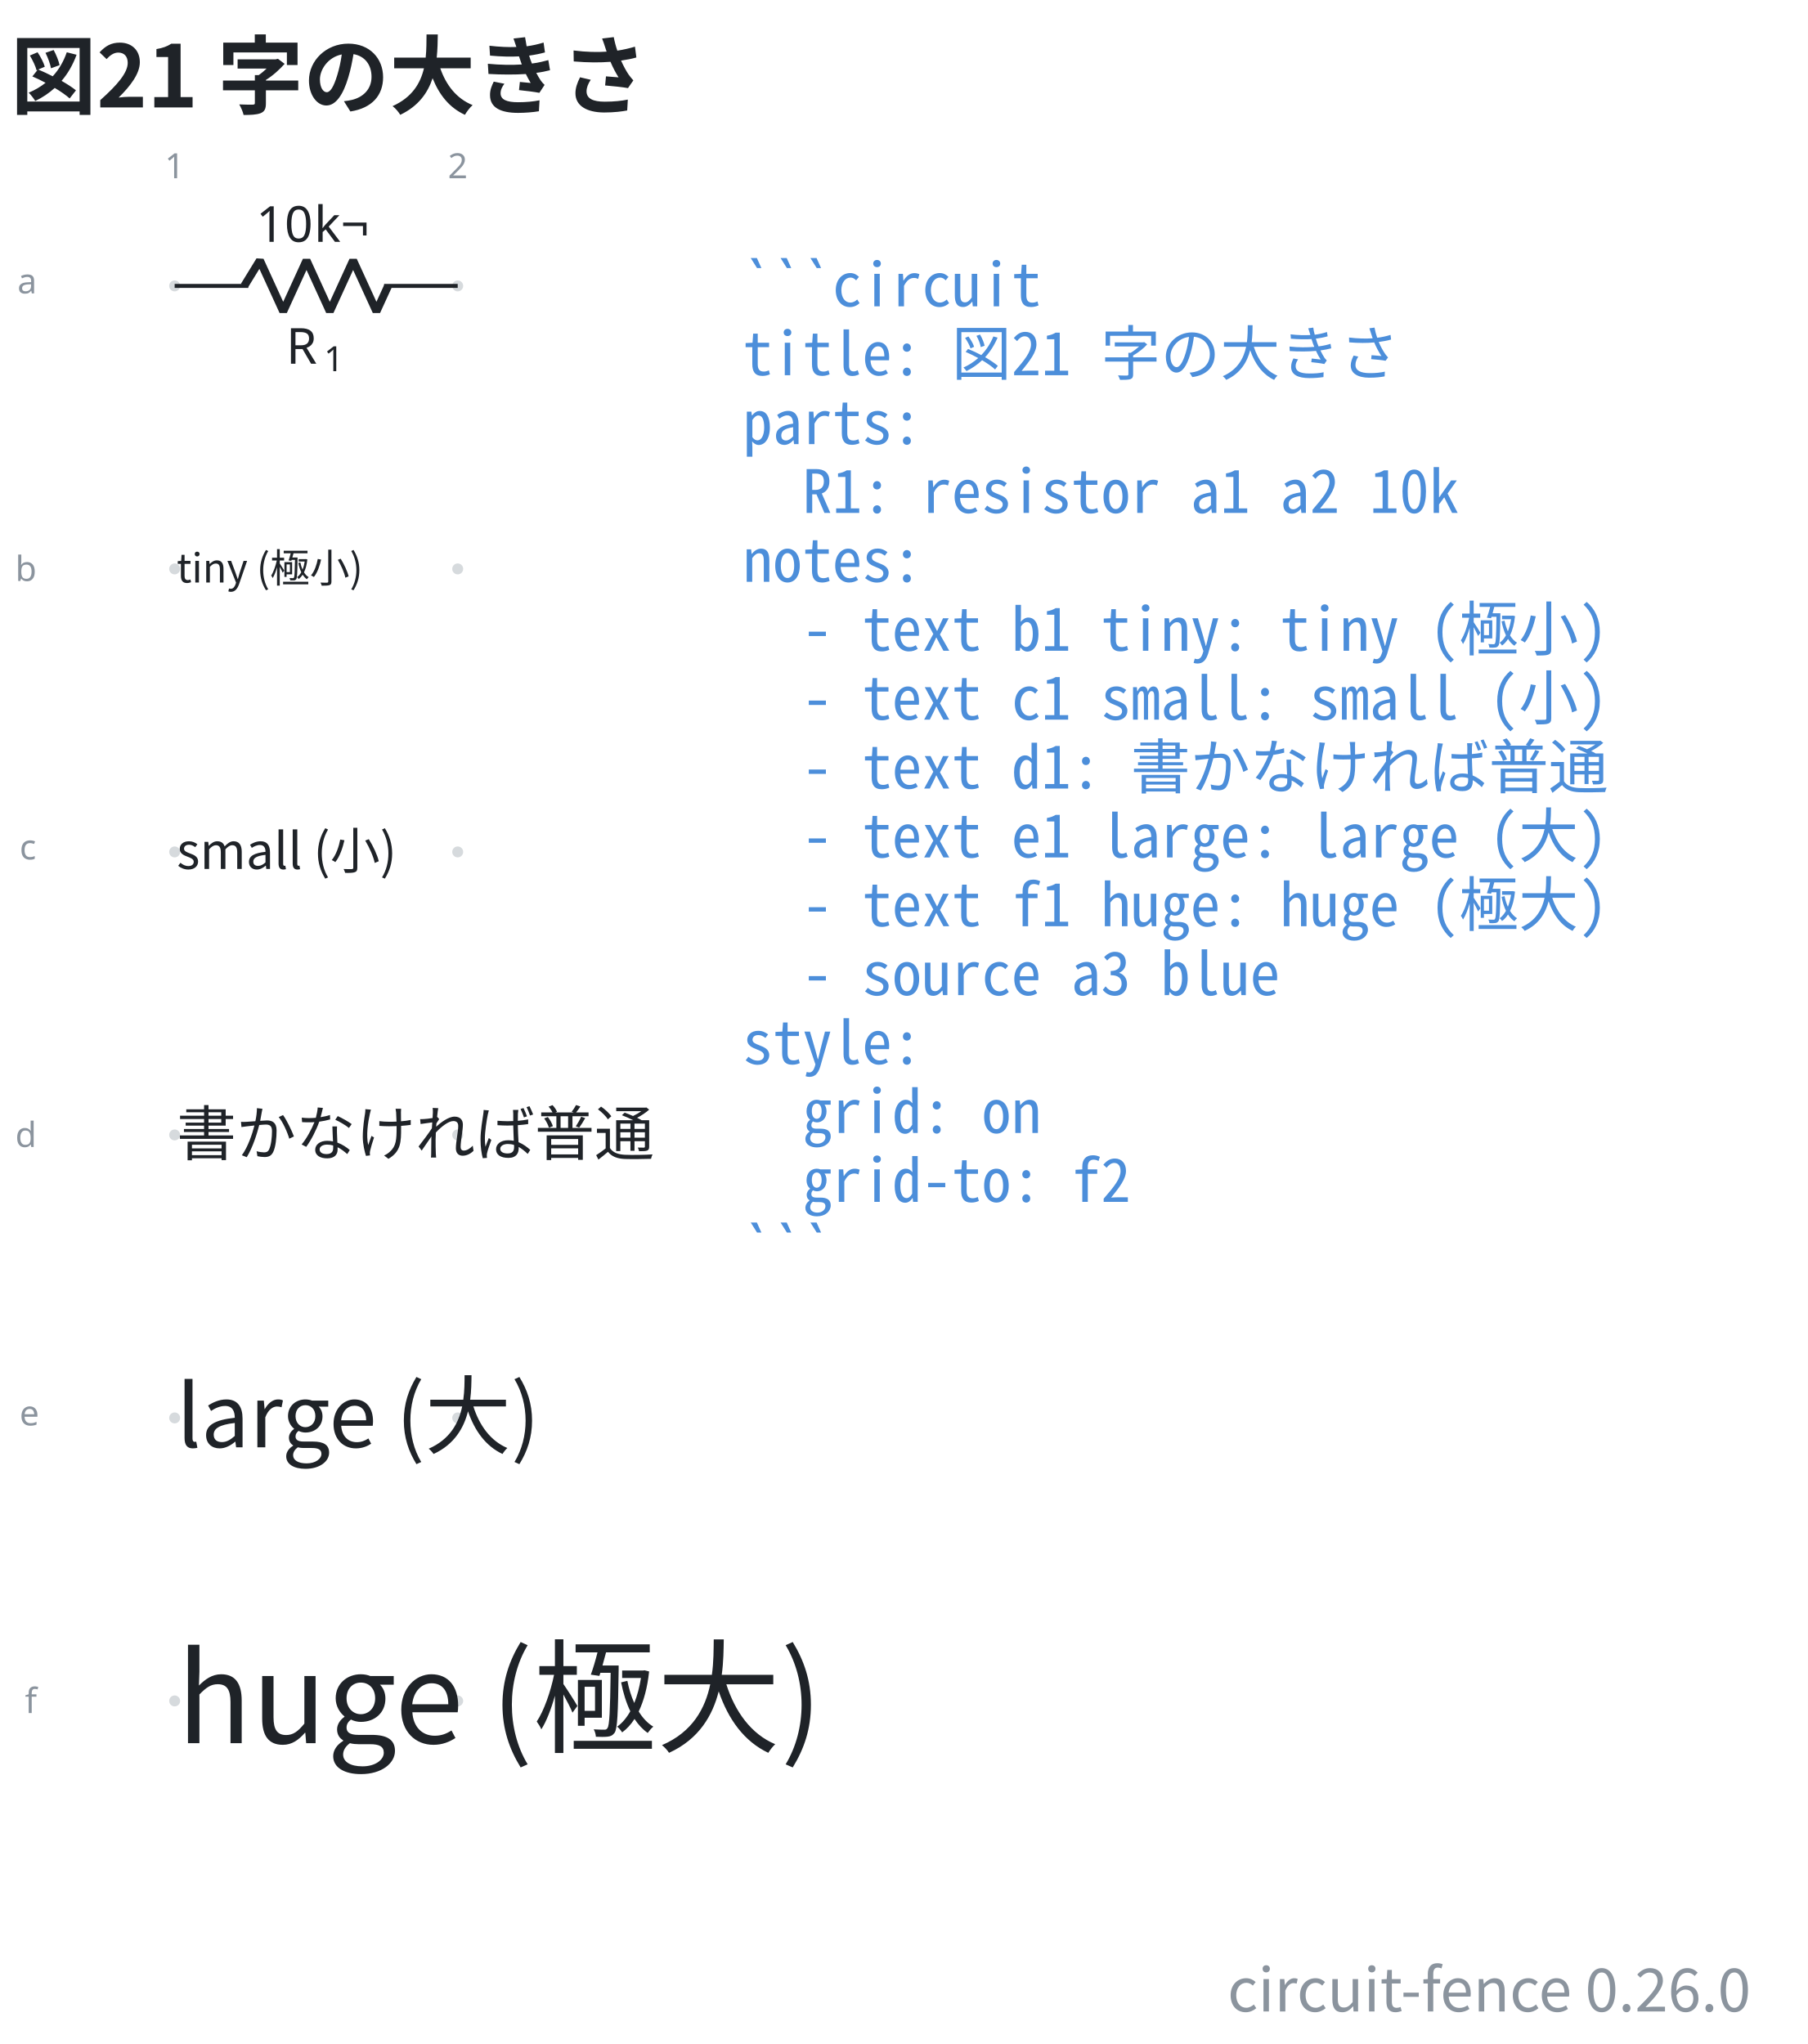
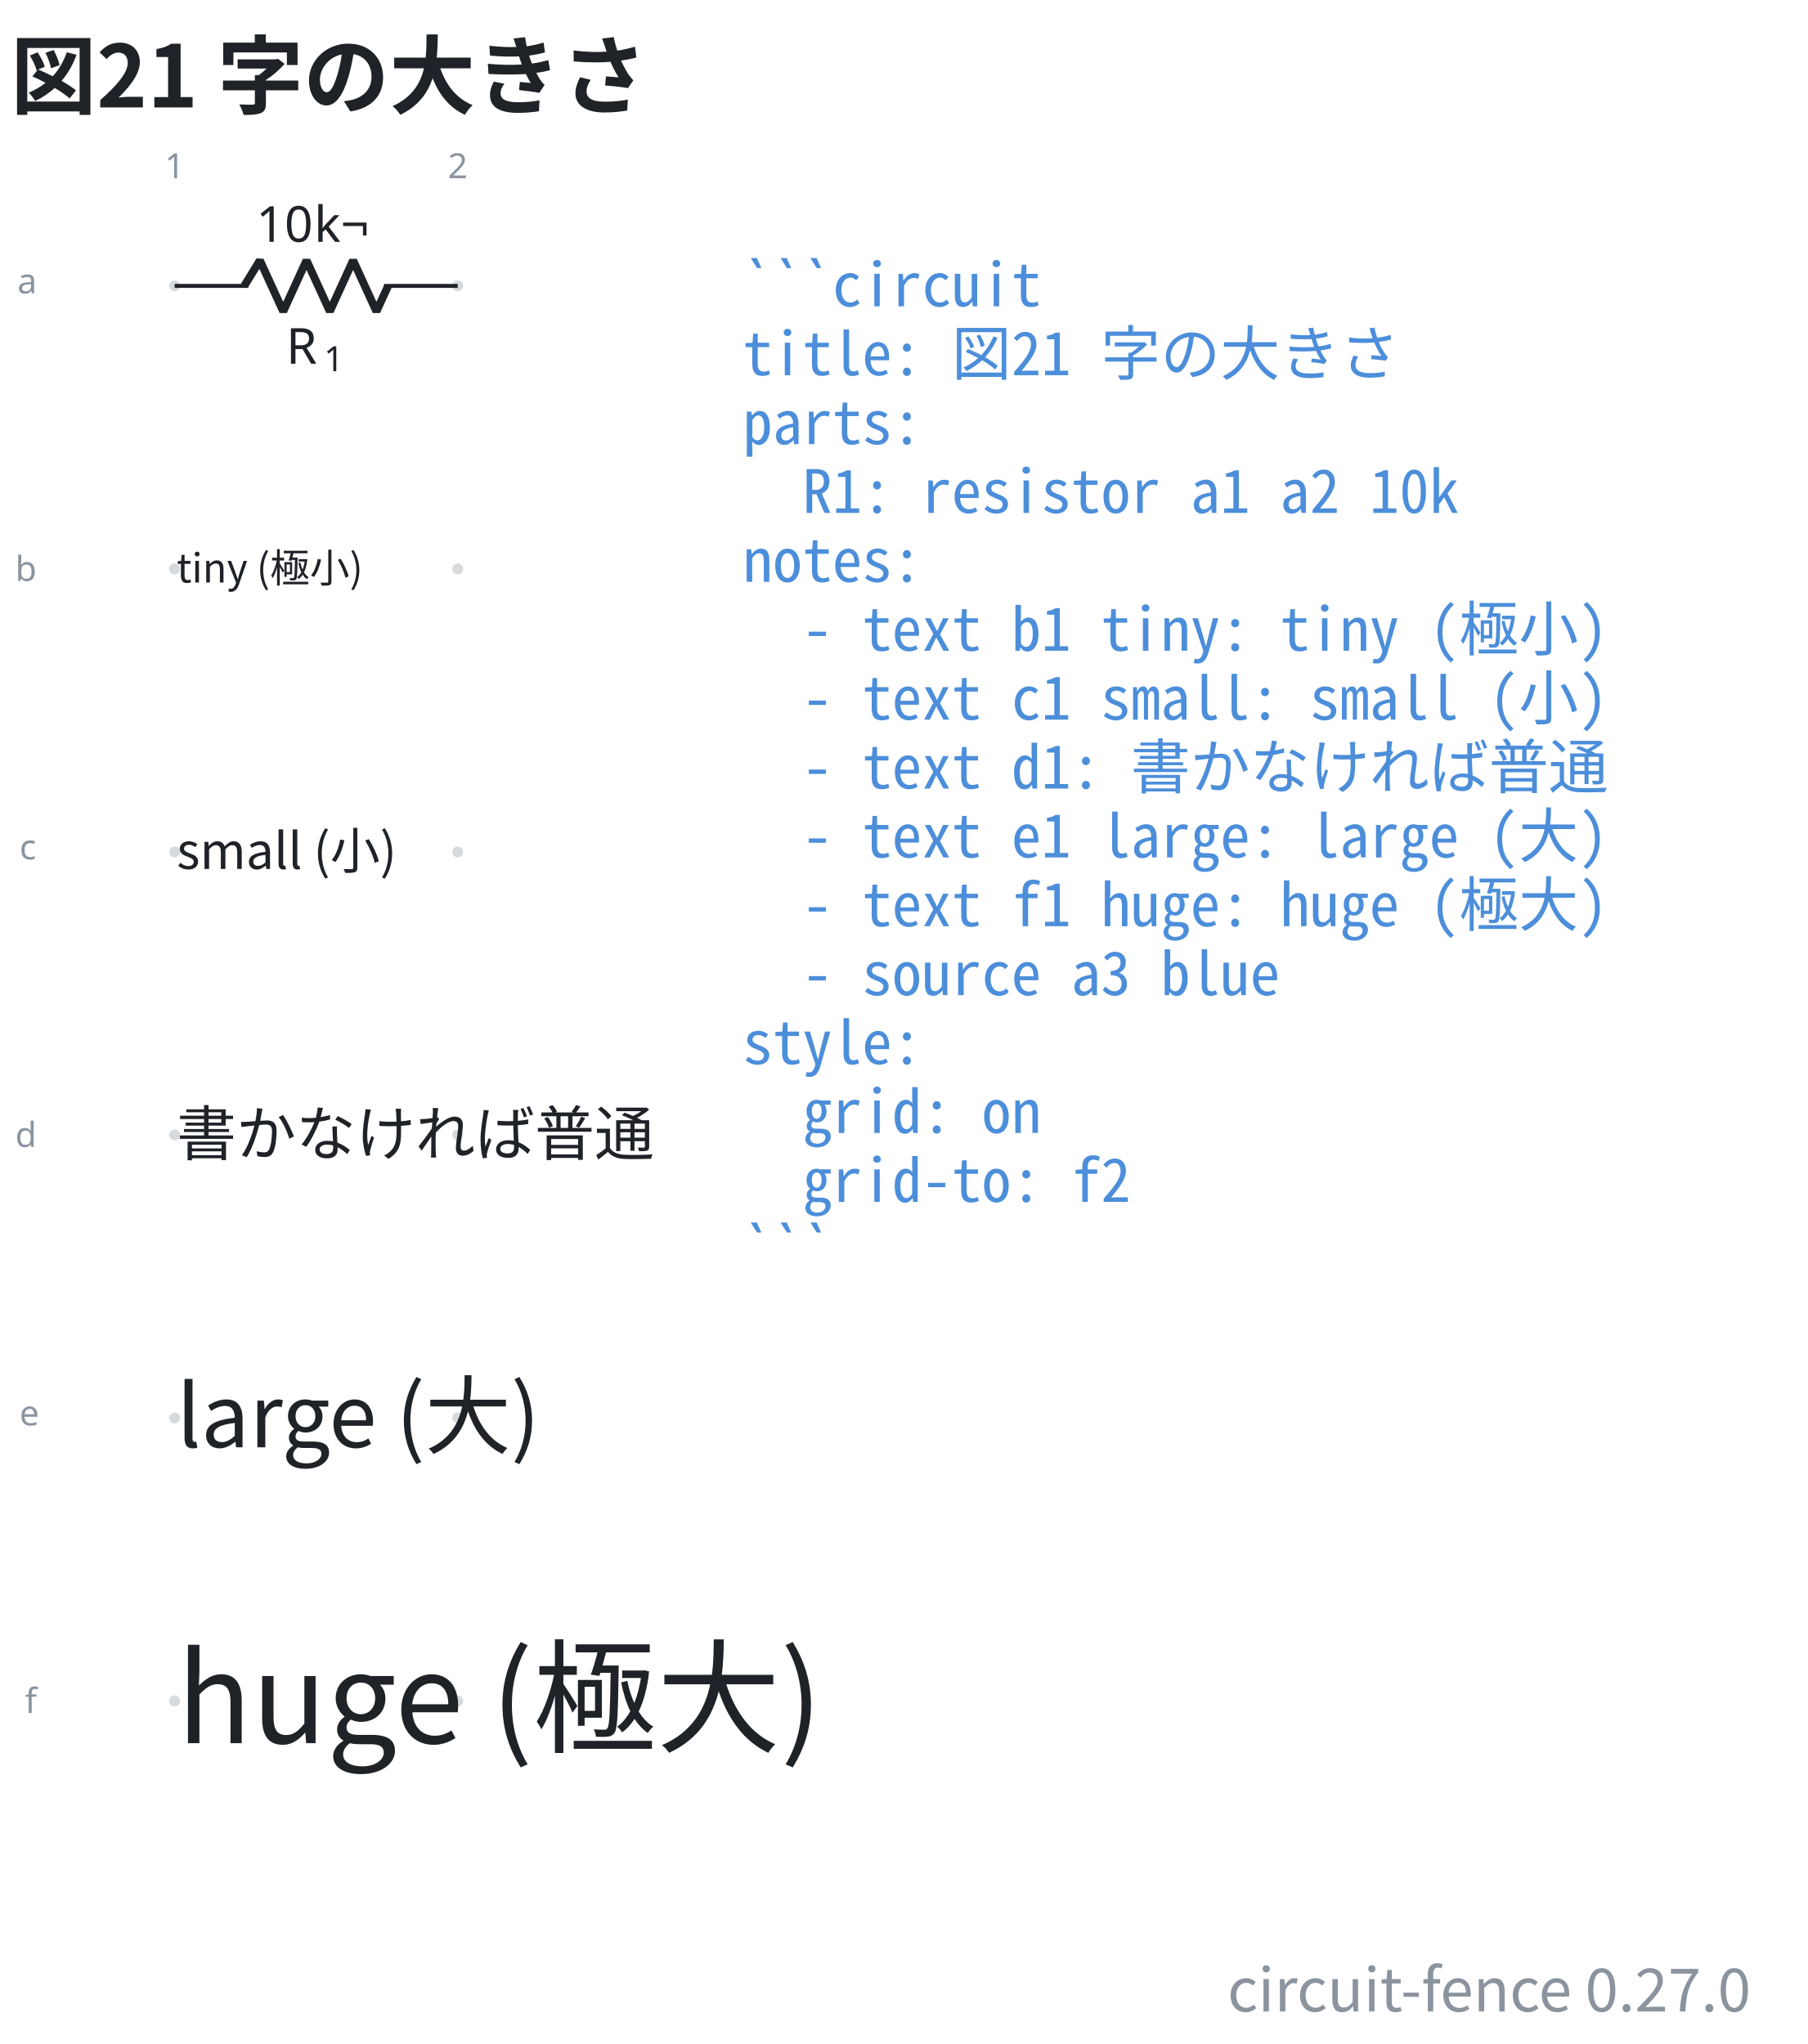
- <svg xmlns="http://www.w3.org/2000/svg" data-figure-paper="#ffffff" data-circuit-fence="0.26.0" fill="#1f2328" width="484.629" height="548" viewBox="-72 -72 363.472 411">
+ <svg xmlns="http://www.w3.org/2000/svg" data-figure-paper="#ffffff" data-circuit-fence="0.27.0" fill="#1f2328" width="484.629" height="548" viewBox="-72 -72 363.472 411">
  <rect x="-72" y="-72" width="363.472" height="411" fill="#ffffff" />
  <g stroke="#1f2328" stroke-miterlimit="10" stroke-width=".8">
    <path fill="#8b949e" fill-opacity=".35" stroke="none" stroke-opacity=".35" d="M-35.787-14.511a1.1 1.1 0 1 0-2.2 0 1.1 1.1 0 0 0 2.2 0M-35.787 42.394a1.1 1.1 0 1 0-2.2 0 1.1 1.1 0 0 0 2.2 0M-35.787 99.3a1.1 1.1 0 1 0-2.2 0 1.1 1.1 0 0 0 2.2 0M-35.787 156.205a1.1 1.1 0 1 0-2.2 0 1.1 1.1 0 0 0 2.2 0M-35.787 213.11a1.1 1.1 0 1 0-2.2 0 1.1 1.1 0 0 0 2.2 0M-35.787 270.016a1.1 1.1 0 1 0-2.2 0 1.1 1.1 0 0 0 2.2 0M21.118-14.511a1.1 1.1 0 1 0-2.2 0 1.1 1.1 0 0 0 2.2 0M21.118 42.394a1.1 1.1 0 1 0-2.2 0 1.1 1.1 0 0 0 2.2 0M21.118 99.3a1.1 1.1 0 1 0-2.2 0 1.1 1.1 0 0 0 2.2 0M21.118 156.205a1.1 1.1 0 1 0-2.2 0 1.1 1.1 0 0 0 2.2 0M21.118 213.11a1.1 1.1 0 1 0-2.2 0 1.1 1.1 0 0 0 2.2 0M21.118 270.016a1.1 1.1 0 1 0-2.2 0 1.1 1.1 0 0 0 2.2 0m-1.1 0" />
    <g fill="#8b949e" stroke="#8b949e">
      <text x="-36.887" y="-14.511" fill="#8b949e" stroke="none" font-family="cmr7" font-size="7" transform="translate(-1.993 -21.645)">1</text>
    </g>
    <g fill="#8b949e" stroke="#8b949e">
      <text x="-36.887" y="-14.511" fill="#8b949e" stroke="none" font-family="cmr7" font-size="7" transform="translate(54.912 -21.645)">2</text>
    </g>
    <g fill="#8b949e" stroke="#8b949e">
      <text x="-36.887" y="-14.511" fill="#8b949e" stroke="none" font-family="cmr7" font-size="7" transform="translate(-31.62 1.507)">a</text>
    </g>
    <g fill="#8b949e" stroke="#8b949e">
      <text x="-36.887" y="-14.511" fill="#8b949e" stroke="none" font-family="cmr7" font-size="7" transform="translate(-32.05 59.336)">b</text>
    </g>
    <g fill="#8b949e" stroke="#8b949e">
      <text x="-36.887" y="-14.511" fill="#8b949e" stroke="none" font-family="cmr7" font-size="7" transform="translate(-31.189 115.318)">c</text>
    </g>
    <g fill="#8b949e" stroke="#8b949e">
      <text x="-36.887" y="-14.511" fill="#8b949e" stroke="none" font-family="cmr7" font-size="7" transform="translate(-32.05 173.147)">d</text>
    </g>
    <g fill="#8b949e" stroke="#8b949e">
      <text x="-36.887" y="-14.511" fill="#8b949e" stroke="none" font-family="cmr7" font-size="7" transform="translate(-31.189 229.129)">e</text>
    </g>
    <g fill="#8b949e" stroke="#8b949e">
      <text x="-36.887" y="-14.511" fill="#8b949e" stroke="none" font-family="cmr7" font-size="7" transform="translate(-30.112 286.958)">f</text>
    </g>
    <path fill="none" d="M-36.887-14.511h.4m-.4 0h14.795m27.315 0h14.795m-.4 0h.4" />
    <g stroke-linejoin="bevel" stroke-width="1.6">
      <path fill="none" d="m-22.892-14.511 3.143-5.122 4.686 10.243 4.686-10.243L-5.692-9.39l4.686-10.243L3.68-9.39l2.343-5.121" />
    </g>
    <g stroke="none">
      <text x="-36.887" y="-14.511" font-family="cmmi10" font-size="10" transform="translate(22.413 15.648)">R</text>
      <text x="-29.294" y="-13.011" font-family="cmr7" font-size="7" transform="translate(22.413 15.648)">1</text>
    </g>
    <g stroke="none" font-family="cmr10" font-size="10">
      <text x="-36.887" y="-14.511" transform="translate(16.37 -8.863)">10</text>
      <text x="-25.221" y="-14.511" transform="translate(16.37 -8.863)">k¬</text>
    </g>
    <g>
      <text x="-36.887" y="-14.511" fill="#1f2328" stroke="none" font-family="'Noto Sans CJK JP','Noto Sans JP','Hiragino Sans','Yu Gothic',sans-serif" font-size="8" transform="translate(.4 59.639)">tiny (極小)</text>
    </g>
    <g>
      <text x="-36.887" y="-14.511" fill="#1f2328" stroke="none" font-family="'Noto Sans CJK JP','Noto Sans JP','Hiragino Sans','Yu Gothic',sans-serif" font-size="10" transform="translate(.4 117.228)">small (小)</text>
    </g>
    <g>
      <text x="-36.887" y="-14.511" fill="#1f2328" stroke="none" font-family="'Noto Sans CJK JP','Noto Sans JP','Hiragino Sans','Yu Gothic',sans-serif" font-size="12" transform="translate(.4 174.816)">書かなければ普通</text>
    </g>
    <g>
      <text x="-36.887" y="-14.511" fill="#1f2328" stroke="none" font-family="'Noto Sans CJK JP','Noto Sans JP','Hiragino Sans','Yu Gothic',sans-serif" font-size="17.28" transform="translate(.4 233.525)">large (大)</text>
    </g>
    <g>
      <text x="-36.887" y="-14.511" fill="#1f2328" stroke="none" font-family="'Noto Sans CJK JP','Noto Sans JP','Hiragino Sans','Yu Gothic',sans-serif" font-size="24.88" transform="translate(.4 293.026)">huge (極大)</text>
    </g>
    <g>
      <text x="-36.887" y="-14.511" fill="#4c8eda" stroke="none" font-family="'Noto Sans Mono CJK JP',ui-monospace,'SFMono-Regular',Consolas,'Liberation Mono',monospace" font-size="12" transform="translate(114.211 4.1)" xml:space="preserve">```circuit</text>
    </g>
    <g>
      <text x="-36.887" y="-14.511" fill="#4c8eda" stroke="none" font-family="'Noto Sans Mono CJK JP',ui-monospace,'SFMono-Regular',Consolas,'Liberation Mono',monospace" font-size="12" transform="translate(114.211 17.956)" xml:space="preserve">title: 図21 字の大きさ</text>
    </g>
    <g>
      <text x="-36.887" y="-14.511" fill="#4c8eda" stroke="none" font-family="'Noto Sans Mono CJK JP',ui-monospace,'SFMono-Regular',Consolas,'Liberation Mono',monospace" font-size="12" transform="translate(114.211 31.813)" xml:space="preserve">parts:</text>
    </g>
    <g>
      <text x="-36.887" y="-14.511" fill="#4c8eda" stroke="none" font-family="'Noto Sans Mono CJK JP',ui-monospace,'SFMono-Regular',Consolas,'Liberation Mono',monospace" font-size="12" transform="translate(114.211 45.641)" xml:space="preserve">  R1: resistor a1 a2 10k</text>
    </g>
    <g>
      <text x="-36.887" y="-14.511" fill="#4c8eda" stroke="none" font-family="'Noto Sans Mono CJK JP',ui-monospace,'SFMono-Regular',Consolas,'Liberation Mono',monospace" font-size="12" transform="translate(114.211 59.498)" xml:space="preserve">notes:</text>
    </g>
    <g>
      <text x="-36.887" y="-14.511" fill="#4c8eda" stroke="none" font-family="'Noto Sans Mono CJK JP',ui-monospace,'SFMono-Regular',Consolas,'Liberation Mono',monospace" font-size="12" transform="translate(114.211 73.354)" xml:space="preserve">  - text b1 tiny: tiny (極小)</text>
    </g>
    <g>
      <text x="-36.887" y="-14.511" fill="#4c8eda" stroke="none" font-family="'Noto Sans Mono CJK JP',ui-monospace,'SFMono-Regular',Consolas,'Liberation Mono',monospace" font-size="12" transform="translate(114.211 87.21)" xml:space="preserve">  - text c1 small: small (小)</text>
    </g>
    <g>
      <text x="-36.887" y="-14.511" fill="#4c8eda" stroke="none" font-family="'Noto Sans Mono CJK JP',ui-monospace,'SFMono-Regular',Consolas,'Liberation Mono',monospace" font-size="12" transform="translate(114.211 101.067)" xml:space="preserve">  - text d1: 書かなければ普通</text>
    </g>
    <g>
      <text x="-36.887" y="-14.511" fill="#4c8eda" stroke="none" font-family="'Noto Sans Mono CJK JP',ui-monospace,'SFMono-Regular',Consolas,'Liberation Mono',monospace" font-size="12" transform="translate(114.211 114.924)" xml:space="preserve">  - text e1 large: large (大)</text>
    </g>
    <g>
      <text x="-36.887" y="-14.511" fill="#4c8eda" stroke="none" font-family="'Noto Sans Mono CJK JP',ui-monospace,'SFMono-Regular',Consolas,'Liberation Mono',monospace" font-size="12" transform="translate(114.211 128.751)" xml:space="preserve">  - text f1 huge: huge (極大)</text>
    </g>
    <g>
      <text x="-36.887" y="-14.511" fill="#4c8eda" stroke="none" font-family="'Noto Sans Mono CJK JP',ui-monospace,'SFMono-Regular',Consolas,'Liberation Mono',monospace" font-size="12" transform="translate(114.211 142.608)" xml:space="preserve">  - source a3 blue</text>
    </g>
    <g>
      <text x="-36.887" y="-14.511" fill="#4c8eda" stroke="none" font-family="'Noto Sans Mono CJK JP',ui-monospace,'SFMono-Regular',Consolas,'Liberation Mono',monospace" font-size="12" transform="translate(114.211 156.464)" xml:space="preserve">style:</text>
    </g>
    <g>
      <text x="-36.887" y="-14.511" fill="#4c8eda" stroke="none" font-family="'Noto Sans Mono CJK JP',ui-monospace,'SFMono-Regular',Consolas,'Liberation Mono',monospace" font-size="12" transform="translate(114.211 170.32)" xml:space="preserve">  grid: on</text>
    </g>
    <g>
      <text x="-36.887" y="-14.511" fill="#4c8eda" stroke="none" font-family="'Noto Sans Mono CJK JP',ui-monospace,'SFMono-Regular',Consolas,'Liberation Mono',monospace" font-size="12" transform="translate(114.211 184.177)" xml:space="preserve">  grid-to: f2</text>
    </g>
    <g>
      <text x="-36.887" y="-14.511" fill="#4c8eda" stroke="none" font-family="'Noto Sans Mono CJK JP',ui-monospace,'SFMono-Regular',Consolas,'Liberation Mono',monospace" font-size="12" transform="translate(114.211 198.034)" xml:space="preserve">```</text>
    </g>
    <g>
      <text x="-36.887" y="-14.511" fill="#1f2328" stroke="none" font-family="'Noto Sans CJK JP','Noto Sans JP','Hiragino Sans','Yu Gothic',sans-serif" font-size="17.28" transform="translate(-32.983 -35.889)" font-weight="bold">図21 字の大きさ</text>
    </g>
    <g>
-       <text x="-36.887" y="-14.511" fill="#8b949e" stroke="none" font-family="'Noto Sans CJK JP','Noto Sans JP','Hiragino Sans','Yu Gothic',sans-serif" font-size="12" transform="translate(316.88 346.968)" text-anchor="end">circuit-fence 0.26.0</text>
+       <text x="-36.887" y="-14.511" fill="#8b949e" stroke="none" font-family="'Noto Sans CJK JP','Noto Sans JP','Hiragino Sans','Yu Gothic',sans-serif" font-size="12" transform="translate(316.88 346.968)" text-anchor="end">circuit-fence 0.27.0</text>
    </g>
  </g>
</svg>
